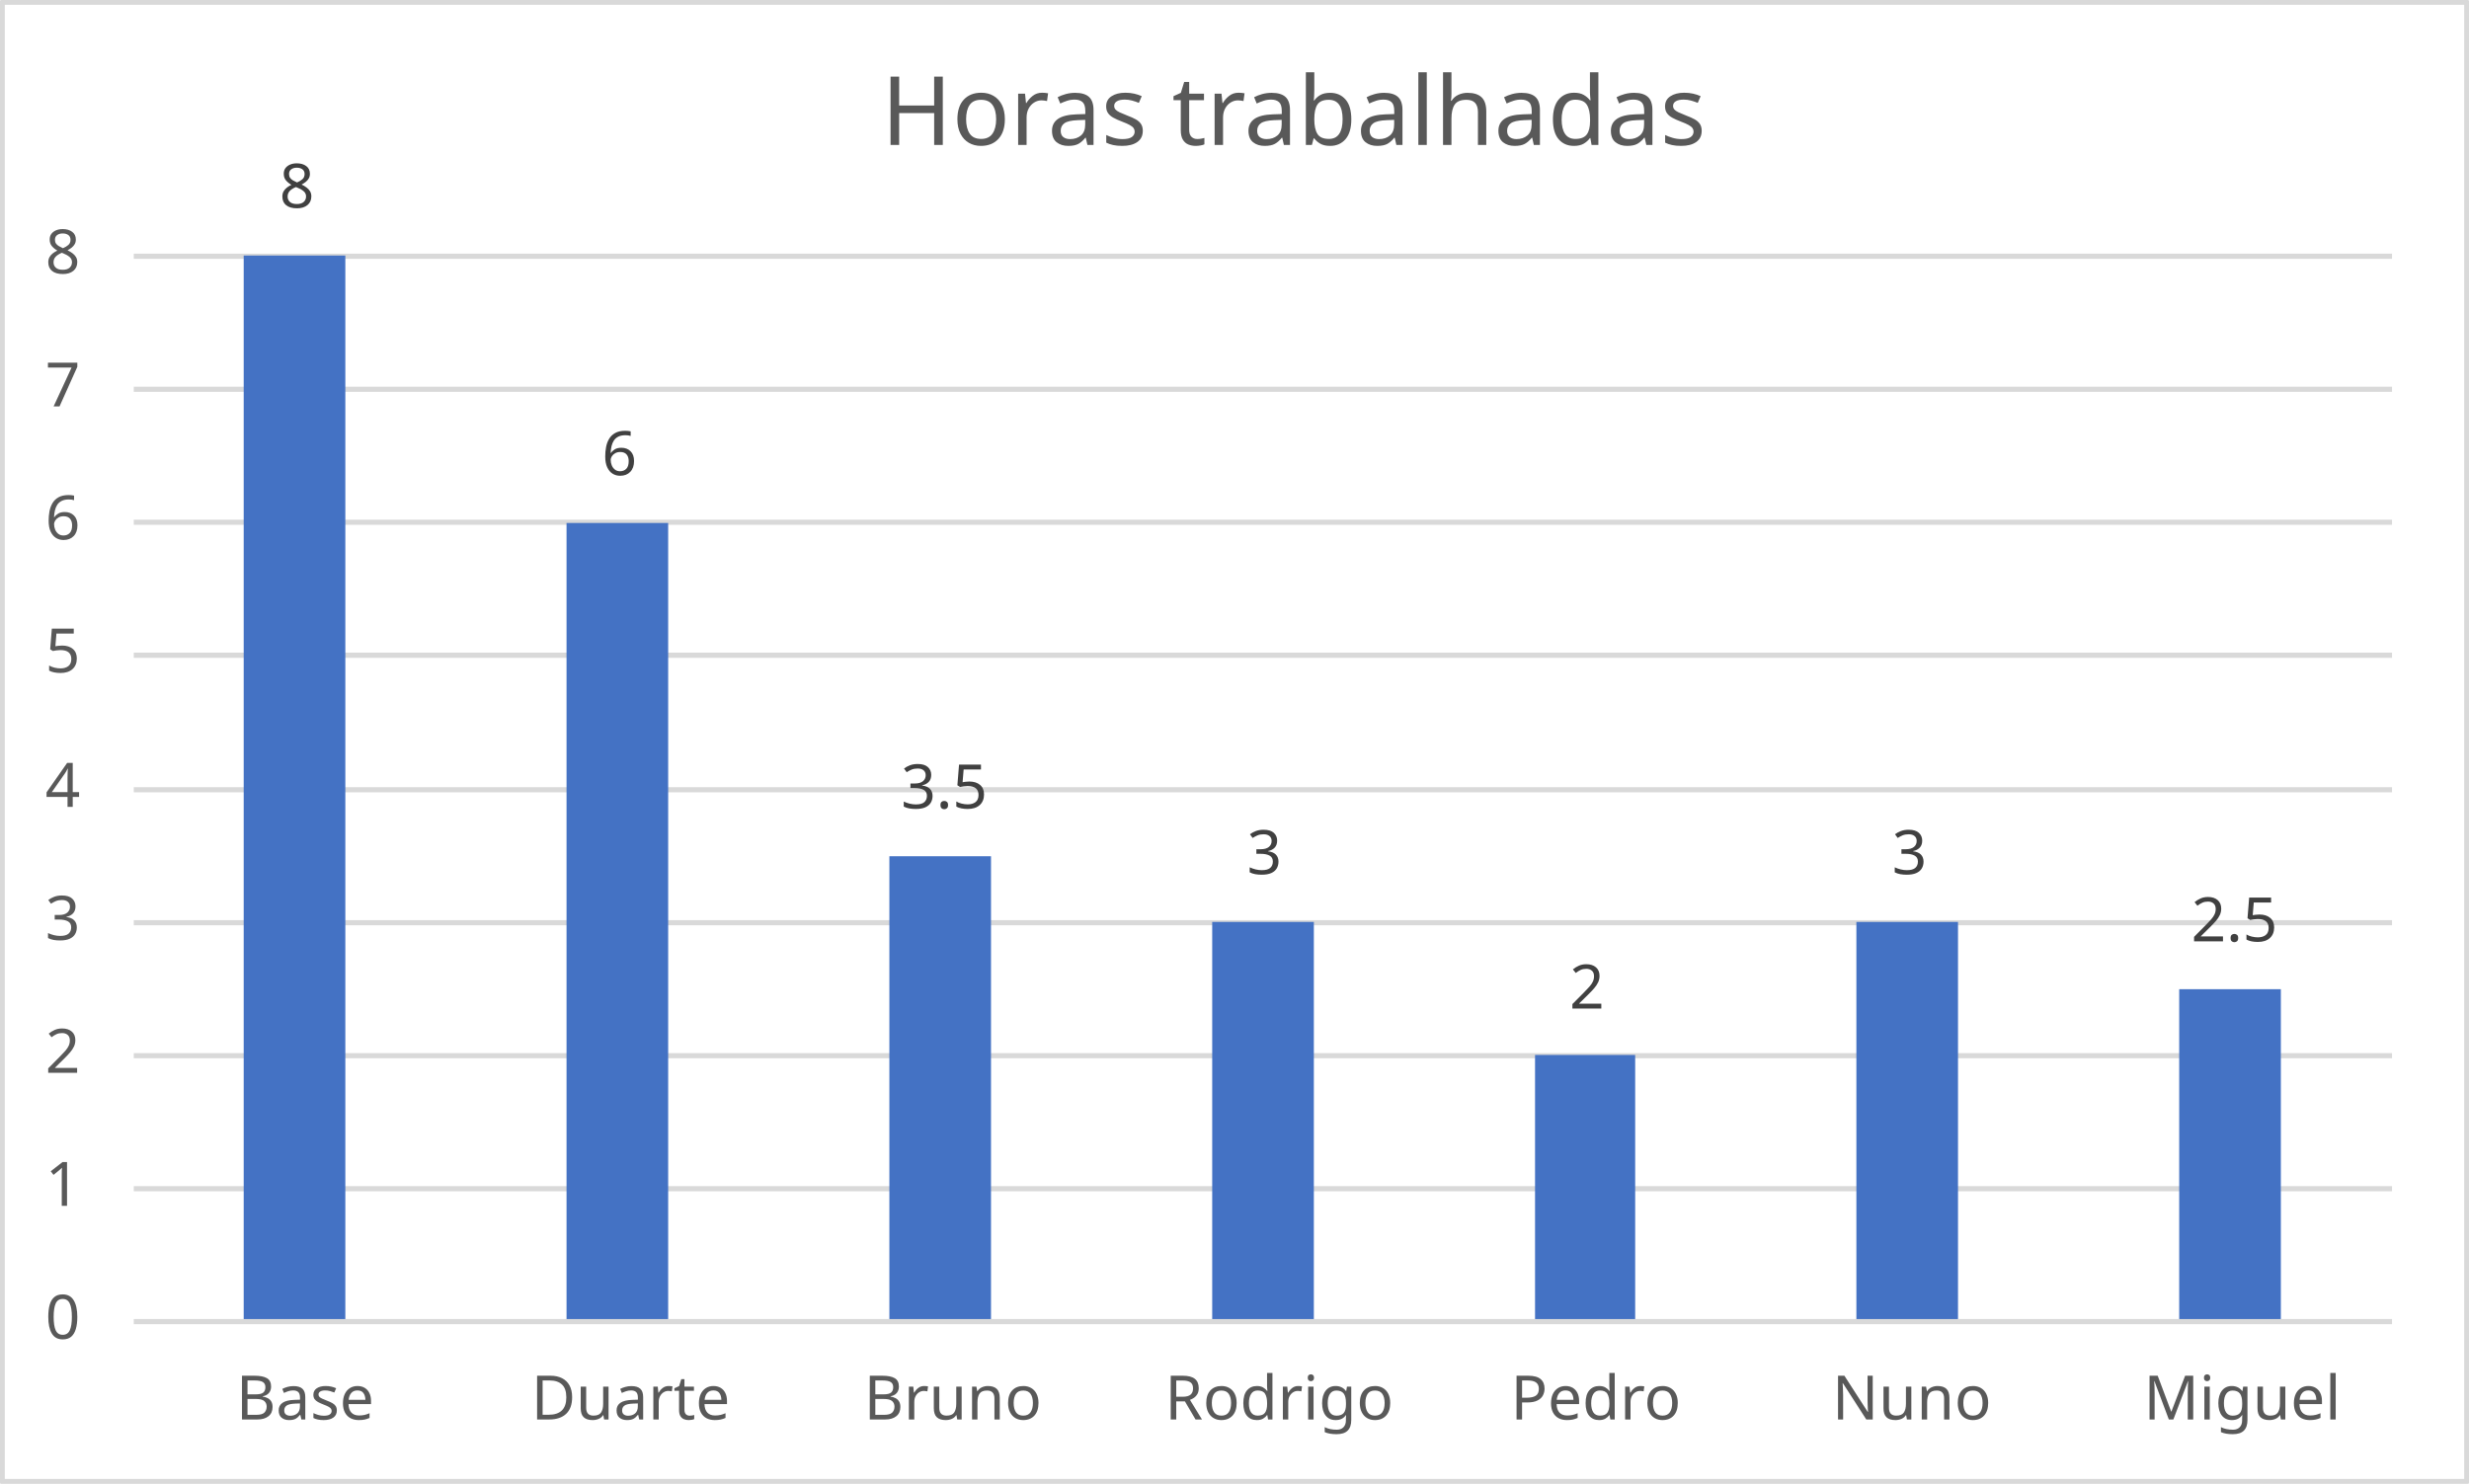
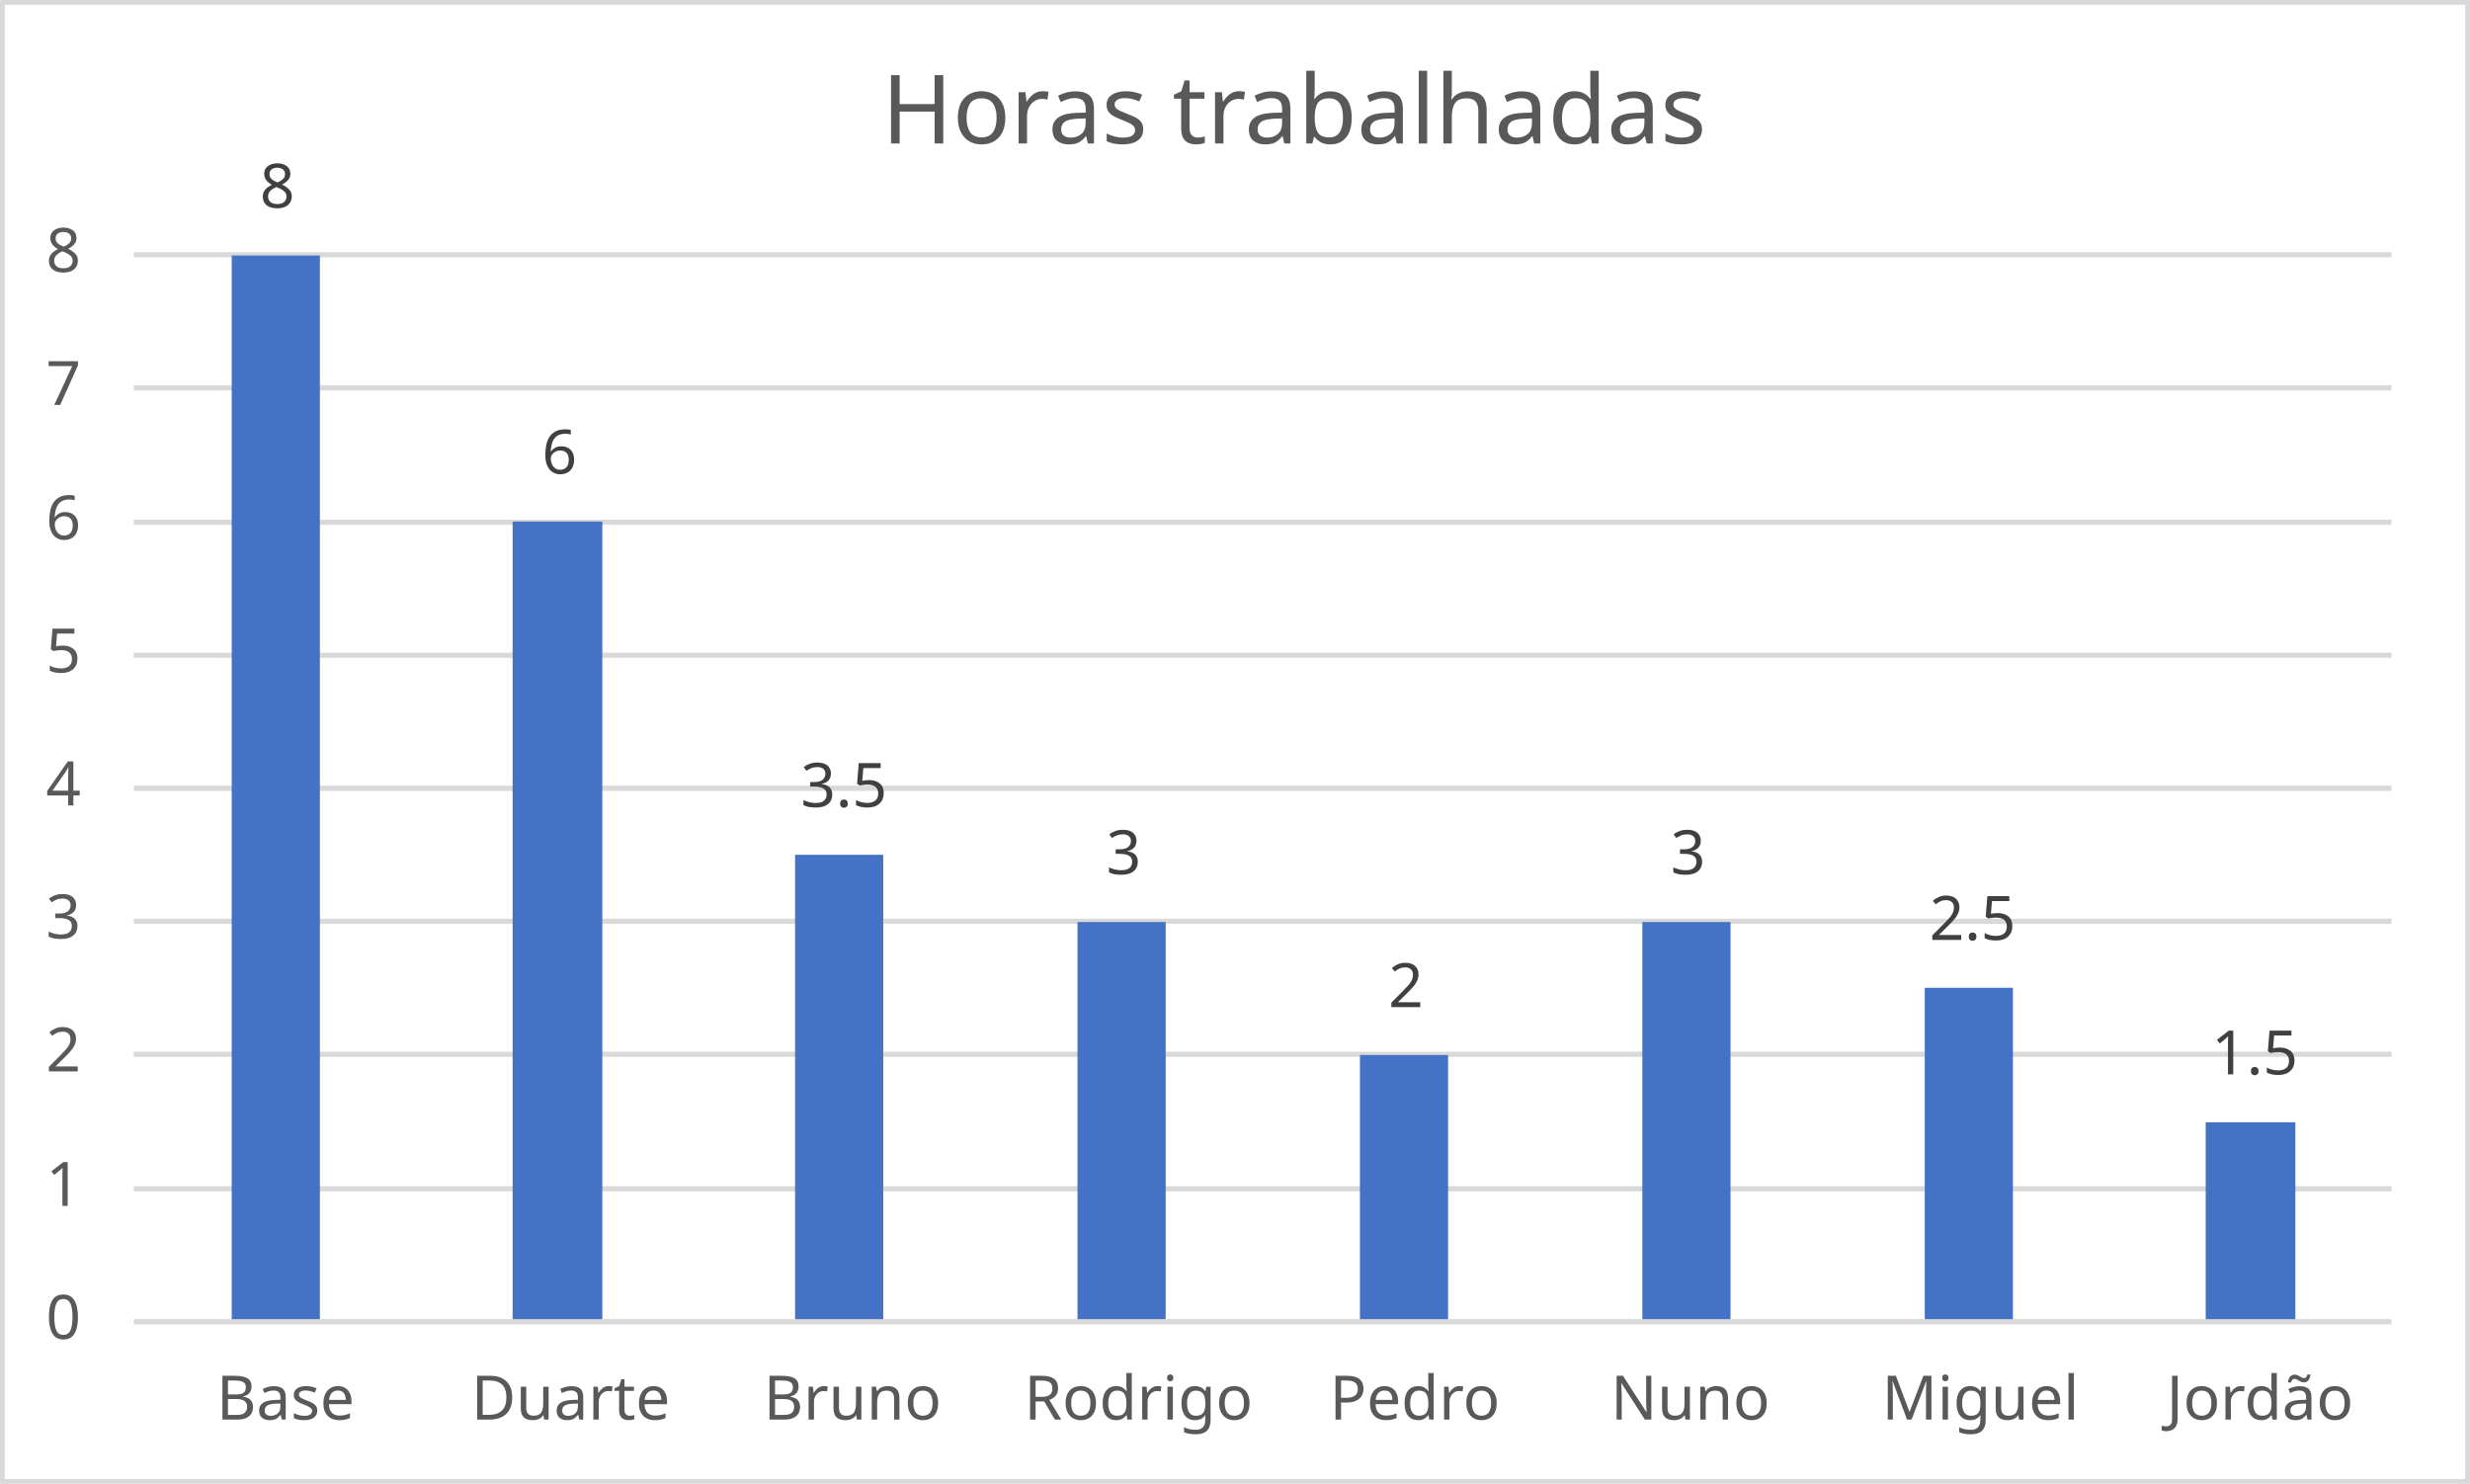
- <svg xmlns="http://www.w3.org/2000/svg" width="1652" height="993" xml:space="preserve" overflow="hidden">
+ <svg xmlns="http://www.w3.org/2000/svg" width="1653" height="993" xml:space="preserve" overflow="hidden">
  <defs>
    <clipPath id="clip0">
-       <rect x="1732" y="425" width="1652" height="993" />
+       <rect x="2131" y="286" width="1653" height="993" />
    </clipPath>
    <clipPath id="clip1">
-       <rect x="1732" y="426" width="1650" height="990" />
+       <rect x="2131" y="286" width="1650" height="990" />
    </clipPath>
    <clipPath id="clip2">
-       <rect x="1821" y="596" width="1514" height="717" />
+       <rect x="2220" y="456" width="1514" height="717" />
    </clipPath>
    <clipPath id="clip3">
-       <rect x="1732" y="426" width="1650" height="990" />
+       <rect x="2131" y="286" width="1650" height="990" />
    </clipPath>
    <clipPath id="clip4">
-       <rect x="1732" y="426" width="1650" height="990" />
+       <rect x="2131" y="286" width="1650" height="990" />
    </clipPath>
    <clipPath id="clip5">
-       <rect x="1732" y="426" width="1650" height="990" />
+       <rect x="2131" y="286" width="1650" height="990" />
    </clipPath>
    <clipPath id="clip6">
-       <rect x="1732" y="426" width="1650" height="990" />
+       <rect x="2131" y="286" width="1650" height="990" />
    </clipPath>
    <clipPath id="clip7">
-       <rect x="1732" y="426" width="1650" height="990" />
+       <rect x="2131" y="286" width="1650" height="990" />
    </clipPath>
    <clipPath id="clip8">
-       <rect x="1732" y="426" width="1650" height="990" />
+       <rect x="2131" y="286" width="1650" height="990" />
    </clipPath>
    <clipPath id="clip9">
-       <rect x="1732" y="426" width="1650" height="990" />
+       <rect x="2131" y="286" width="1650" height="990" />
    </clipPath>
    <clipPath id="clip10">
-       <rect x="1732" y="426" width="1650" height="990" />
+       <rect x="2131" y="286" width="1650" height="990" />
    </clipPath>
    <clipPath id="clip11">
-       <rect x="1732" y="426" width="1650" height="990" />
+       <rect x="2131" y="286" width="1650" height="990" />
    </clipPath>
    <clipPath id="clip12">
-       <rect x="1732" y="426" width="1650" height="990" />
+       <rect x="2131" y="286" width="1650" height="990" />
    </clipPath>
    <clipPath id="clip13">
-       <rect x="1732" y="426" width="1650" height="990" />
+       <rect x="2131" y="286" width="1650" height="990" />
    </clipPath>
    <clipPath id="clip14">
-       <rect x="1732" y="426" width="1650" height="990" />
+       <rect x="2131" y="286" width="1650" height="990" />
    </clipPath>
    <clipPath id="clip15">
-       <rect x="1732" y="426" width="1650" height="990" />
+       <rect x="2131" y="286" width="1650" height="990" />
    </clipPath>
    <clipPath id="clip16">
-       <rect x="1732" y="426" width="1650" height="990" />
+       <rect x="2131" y="286" width="1650" height="990" />
    </clipPath>
    <clipPath id="clip17">
-       <rect x="1732" y="426" width="1650" height="990" />
+       <rect x="2131" y="286" width="1650" height="990" />
    </clipPath>
    <clipPath id="clip18">
-       <rect x="1732" y="426" width="1650" height="990" />
+       <rect x="2131" y="286" width="1650" height="990" />
    </clipPath>
    <clipPath id="clip19">
-       <rect x="1732" y="426" width="1650" height="990" />
+       <rect x="2131" y="286" width="1650" height="990" />
    </clipPath>
    <clipPath id="clip20">
-       <rect x="1732" y="426" width="1650" height="990" />
+       <rect x="2131" y="286" width="1650" height="990" />
    </clipPath>
    <clipPath id="clip21">
-       <rect x="1732" y="426" width="1650" height="990" />
+       <rect x="2131" y="286" width="1650" height="990" />
    </clipPath>
    <clipPath id="clip22">
-       <rect x="1732" y="426" width="1650" height="990" />
+       <rect x="2131" y="286" width="1650" height="990" />
    </clipPath>
    <clipPath id="clip23">
-       <rect x="1732" y="426" width="1650" height="990" />
+       <rect x="2131" y="286" width="1650" height="990" />
    </clipPath>
    <clipPath id="clip24">
-       <rect x="1732" y="426" width="1650" height="990" />
+       <rect x="2131" y="286" width="1650" height="990" />
    </clipPath>
    <clipPath id="clip25">
-       <rect x="1732" y="426" width="1650" height="990" />
+       <rect x="2131" y="286" width="1650" height="990" />
    </clipPath>
    <clipPath id="clip26">
-       <rect x="1732" y="426" width="1650" height="990" />
+       <rect x="2131" y="286" width="1650" height="990" />
    </clipPath>
    <clipPath id="clip27">
-       <rect x="1732" y="426" width="1650" height="990" />
+       <rect x="2131" y="286" width="1650" height="990" />
+     </clipPath>
+     <clipPath id="clip28">
+       <rect x="2131" y="286" width="1650" height="990" />
+     </clipPath>
+     <clipPath id="clip29">
+       <rect x="2131" y="286" width="1650" height="990" />
    </clipPath>
  </defs>
-   <g clip-path="url(#clip0)" transform="translate(-1732 -425)">
-     <rect x="1733" y="426" width="1649" height="990" fill="#FFFFFF" />
+   <g clip-path="url(#clip0)" transform="translate(-2131 -286)">
+     <rect x="2132" y="287" width="1650" height="990" fill="#FFFFFF" />
    <g clip-path="url(#clip1)">
-       <path d="M1821.5 1220.54 3332.5 1220.54M1821.5 1131.54 3332.5 1131.54M1821.5 1042.53 3332.5 1042.53M1821.5 953.531 3332.5 953.531M1821.5 863.528 3332.5 863.528M1821.5 774.526 3332.5 774.526M1821.5 685.523 3332.5 685.523M1821.5 596.5 3332.5 596.5" stroke="#D9D9D9" stroke-width="3.438" stroke-linejoin="round" stroke-miterlimit="10" fill="none" />
+       <path d="M2220.5 1081.54 3731.5 1081.54M2220.5 991.533 3731.5 991.533M2220.5 902.53 3731.5 902.53M2220.5 813.527 3731.5 813.527M2220.5 724.524 3731.5 724.524M2220.5 635.521 3731.5 635.521M2220.5 545.518 3731.5 545.518M2220.5 456.5 3731.5 456.5" stroke="#D9D9D9" stroke-width="3.438" stroke-linejoin="round" stroke-miterlimit="10" fill="none" />
    </g>
    <g clip-path="url(#clip2)">
-       <path d="M1895.06 596 1963.06 596 1963.06 1310 1895.06 1310ZM2111.07 775.025 2179.07 775.025 2179.07 1310 2111.07 1310ZM2327.08 998.033 2395.08 998.033 2395.08 1310 2327.08 1310ZM2543.08 1042.03 2611.09 1042.03 2611.09 1310 2543.08 1310ZM2759.09 1131.04 2826.09 1131.04 2826.09 1310 2759.09 1310ZM2974.1 1042.03 3042.1 1042.03 3042.1 1310 2974.1 1310ZM3190.1 1087.04 3258.11 1087.04 3258.11 1310 3190.1 1310Z" fill="#4472C4" />
+       <path d="M2286.07 457 2345.08 457 2345.08 1170 2286.07 1170ZM2474.08 635.021 2534.08 635.021 2534.08 1170 2474.08 1170ZM2663.09 858.028 2722.09 858.028 2722.09 1170 2663.09 1170ZM2852.09 903.03 2911.1 903.03 2911.1 1170 2852.09 1170ZM3041.1 992.033 3100.1 992.033 3100.1 1170 3041.1 1170ZM3230.11 903.03 3289.11 903.03 3289.11 1170 3230.11 1170ZM3419.11 947.031 3478.11 947.031 3478.11 1170 3419.11 1170ZM3607.12 1037.03 3667.12 1037.03 3667.12 1170 3607.12 1170Z" fill="#4472C4" />
    </g>
    <g clip-path="url(#clip3)">
-       <path d="M1821.5 1309.5 3332.5 1309.5" stroke="#D9D9D9" stroke-width="3.438" stroke-linejoin="round" stroke-miterlimit="10" fill="none" fill-rule="evenodd" />
+       <path d="M2220.5 1170.5 3731.5 1170.5" stroke="#D9D9D9" stroke-width="3.438" stroke-linejoin="round" stroke-miterlimit="10" fill="none" fill-rule="evenodd" />
    </g>
    <g clip-path="url(#clip4)">
-       <text fill="#404040" font-family="Calibri,Calibri_MSFontService,sans-serif" font-weight="400" font-size="41" transform="matrix(1 0 0 1 1918.91 564)">8</text>
+       <text fill="#404040" font-family="Calibri,Calibri_MSFontService,sans-serif" font-weight="400" font-size="41" transform="matrix(1 0 0 1 2304.86 425)">8</text>
    </g>
    <g clip-path="url(#clip5)">
-       <text fill="#404040" font-family="Calibri,Calibri_MSFontService,sans-serif" font-weight="400" font-size="41" transform="matrix(1 0 0 1 2134.71 743)">6</text>
+       <text fill="#404040" font-family="Calibri,Calibri_MSFontService,sans-serif" font-weight="400" font-size="41" transform="matrix(1 0 0 1 2493.69 603)">6</text>
    </g>
    <g clip-path="url(#clip6)">
-       <text fill="#404040" font-family="Calibri,Calibri_MSFontService,sans-serif" font-weight="400" font-size="41" transform="matrix(1 0 0 1 2334.86 966)">3.5</text>
+       <text fill="#404040" font-family="Calibri,Calibri_MSFontService,sans-serif" font-weight="400" font-size="41" transform="matrix(1 0 0 1 2666.86 826)">3.5</text>
    </g>
    <g clip-path="url(#clip7)">
-       <text fill="#404040" font-family="Calibri,Calibri_MSFontService,sans-serif" font-weight="400" font-size="41" transform="matrix(1 0 0 1 2566.32 1010)">3</text>
+       <text fill="#404040" font-family="Calibri,Calibri_MSFontService,sans-serif" font-weight="400" font-size="41" transform="matrix(1 0 0 1 2871.34 871)">3</text>
    </g>
    <g clip-path="url(#clip8)">
-       <text fill="#404040" font-family="Calibri,Calibri_MSFontService,sans-serif" font-weight="400" font-size="41" transform="matrix(1 0 0 1 2782.12 1100)">2</text>
+       <text fill="#404040" font-family="Calibri,Calibri_MSFontService,sans-serif" font-weight="400" font-size="41" transform="matrix(1 0 0 1 3060.17 960)">2</text>
    </g>
    <g clip-path="url(#clip9)">
-       <text fill="#404040" font-family="Calibri,Calibri_MSFontService,sans-serif" font-weight="400" font-size="41" transform="matrix(1 0 0 1 2997.93 1010)">3</text>
+       <text fill="#404040" font-family="Calibri,Calibri_MSFontService,sans-serif" font-weight="400" font-size="41" transform="matrix(1 0 0 1 3249 871)">3</text>
    </g>
    <g clip-path="url(#clip10)">
-       <text fill="#404040" font-family="Calibri,Calibri_MSFontService,sans-serif" font-weight="400" font-size="41" transform="matrix(1 0 0 1 3198.08 1055)">2.5</text>
+       <text fill="#404040" font-family="Calibri,Calibri_MSFontService,sans-serif" font-weight="400" font-size="41" transform="matrix(1 0 0 1 3422.18 915)">2.5</text>
    </g>
    <g clip-path="url(#clip11)">
-       <text fill="#595959" font-family="Calibri,Calibri_MSFontService,sans-serif" font-weight="400" font-size="41" transform="matrix(1 0 0 1 1762.29 1321)">0</text>
+       <text fill="#404040" font-family="Calibri,Calibri_MSFontService,sans-serif" font-weight="400" font-size="41" transform="matrix(1 0 0 1 3611 1005)">1.5</text>
    </g>
    <g clip-path="url(#clip12)">
-       <text fill="#595959" font-family="Calibri,Calibri_MSFontService,sans-serif" font-weight="400" font-size="41" transform="matrix(1 0 0 1 1762.29 1232)">1</text>
+       <text fill="#595959" font-family="Calibri,Calibri_MSFontService,sans-serif" font-weight="400" font-size="41" transform="matrix(1 0 0 1 2161.73 1182)">0</text>
    </g>
    <g clip-path="url(#clip13)">
-       <text fill="#595959" font-family="Calibri,Calibri_MSFontService,sans-serif" font-weight="400" font-size="41" transform="matrix(1 0 0 1 1762.29 1143)">2</text>
+       <text fill="#595959" font-family="Calibri,Calibri_MSFontService,sans-serif" font-weight="400" font-size="41" transform="matrix(1 0 0 1 2161.73 1093)">1</text>
    </g>
    <g clip-path="url(#clip14)">
-       <text fill="#595959" font-family="Calibri,Calibri_MSFontService,sans-serif" font-weight="400" font-size="41" transform="matrix(1 0 0 1 1762.29 1054)">3</text>
+       <text fill="#595959" font-family="Calibri,Calibri_MSFontService,sans-serif" font-weight="400" font-size="41" transform="matrix(1 0 0 1 2161.73 1003)">2</text>
    </g>
    <g clip-path="url(#clip15)">
-       <text fill="#595959" font-family="Calibri,Calibri_MSFontService,sans-serif" font-weight="400" font-size="41" transform="matrix(1 0 0 1 1762.29 965)">4</text>
+       <text fill="#595959" font-family="Calibri,Calibri_MSFontService,sans-serif" font-weight="400" font-size="41" transform="matrix(1 0 0 1 2161.73 914)">3</text>
    </g>
    <g clip-path="url(#clip16)">
-       <text fill="#595959" font-family="Calibri,Calibri_MSFontService,sans-serif" font-weight="400" font-size="41" transform="matrix(1 0 0 1 1762.29 875)">5</text>
+       <text fill="#595959" font-family="Calibri,Calibri_MSFontService,sans-serif" font-weight="400" font-size="41" transform="matrix(1 0 0 1 2161.73 825)">4</text>
    </g>
    <g clip-path="url(#clip17)">
-       <text fill="#595959" font-family="Calibri,Calibri_MSFontService,sans-serif" font-weight="400" font-size="41" transform="matrix(1 0 0 1 1762.29 786)">6</text>
+       <text fill="#595959" font-family="Calibri,Calibri_MSFontService,sans-serif" font-weight="400" font-size="41" transform="matrix(1 0 0 1 2161.73 736)">5</text>
    </g>
    <g clip-path="url(#clip18)">
-       <text fill="#595959" font-family="Calibri,Calibri_MSFontService,sans-serif" font-weight="400" font-size="41" transform="matrix(1 0 0 1 1762.29 697)">7</text>
+       <text fill="#595959" font-family="Calibri,Calibri_MSFontService,sans-serif" font-weight="400" font-size="41" transform="matrix(1 0 0 1 2161.73 647)">6</text>
    </g>
    <g clip-path="url(#clip19)">
-       <text fill="#595959" font-family="Calibri,Calibri_MSFontService,sans-serif" font-weight="400" font-size="41" transform="matrix(1 0 0 1 1762.29 608)">8</text>
+       <text fill="#595959" font-family="Calibri,Calibri_MSFontService,sans-serif" font-weight="400" font-size="41" transform="matrix(1 0 0 1 2161.73 557)">7</text>
    </g>
    <g clip-path="url(#clip20)">
-       <text fill="#595959" font-family="Calibri,Calibri_MSFontService,sans-serif" font-weight="400" font-size="41" transform="matrix(1 0 0 1 1889.93 1375)">Base</text>
+       <text fill="#595959" font-family="Calibri,Calibri_MSFontService,sans-serif" font-weight="400" font-size="41" transform="matrix(1 0 0 1 2161.73 468)">8</text>
    </g>
    <g clip-path="url(#clip21)">
-       <text fill="#595959" font-family="Calibri,Calibri_MSFontService,sans-serif" font-weight="400" font-size="41" transform="matrix(1 0 0 1 2087.39 1375)">Duarte</text>
+       <text fill="#595959" font-family="Calibri,Calibri_MSFontService,sans-serif" font-weight="400" font-size="41" transform="matrix(1 0 0 1 2275.88 1236)">Base</text>
    </g>
    <g clip-path="url(#clip22)">
-       <text fill="#595959" font-family="Calibri,Calibri_MSFontService,sans-serif" font-weight="400" font-size="41" transform="matrix(1 0 0 1 2310 1375)">Bruno</text>
+       <text fill="#595959" font-family="Calibri,Calibri_MSFontService,sans-serif" font-weight="400" font-size="41" transform="matrix(1 0 0 1 2446.36 1236)">Duarte</text>
    </g>
    <g clip-path="url(#clip23)">
-       <text fill="#595959" font-family="Calibri,Calibri_MSFontService,sans-serif" font-weight="400" font-size="41" transform="matrix(1 0 0 1 2511.35 1375)">Rodrigo</text>
+       <text fill="#595959" font-family="Calibri,Calibri_MSFontService,sans-serif" font-weight="400" font-size="41" transform="matrix(1 0 0 1 2642 1236)">Bruno</text>
    </g>
    <g clip-path="url(#clip24)">
-       <text fill="#595959" font-family="Calibri,Calibri_MSFontService,sans-serif" font-weight="400" font-size="41" transform="matrix(1 0 0 1 2742.74 1375)">Pedro</text>
+       <text fill="#595959" font-family="Calibri,Calibri_MSFontService,sans-serif" font-weight="400" font-size="41" transform="matrix(1 0 0 1 2816.38 1236)">Rodrigo</text>
    </g>
    <g clip-path="url(#clip25)">
-       <text fill="#595959" font-family="Calibri,Calibri_MSFontService,sans-serif" font-weight="400" font-size="41" transform="matrix(1 0 0 1 2957.85 1375)">Nuno</text>
+       <text fill="#595959" font-family="Calibri,Calibri_MSFontService,sans-serif" font-weight="400" font-size="41" transform="matrix(1 0 0 1 3020.79 1236)">Pedro</text>
    </g>
    <g clip-path="url(#clip26)">
-       <text fill="#595959" font-family="Calibri,Calibri_MSFontService,sans-serif" font-weight="400" font-size="41" transform="matrix(1 0 0 1 3166.27 1375)">Miguel</text>
+       <text fill="#595959" font-family="Calibri,Calibri_MSFontService,sans-serif" font-weight="400" font-size="41" transform="matrix(1 0 0 1 3208.92 1236)">Nuno</text>
    </g>
    <g clip-path="url(#clip27)">
-       <text fill="#595959" font-family="Calibri,Calibri_MSFontService,sans-serif" font-weight="400" font-size="64" transform="matrix(1 0 0 1 2321.66 522)">Horas trabalhadas</text>
+       <text fill="#595959" font-family="Calibri,Calibri_MSFontService,sans-serif" font-weight="400" font-size="41" transform="matrix(1 0 0 1 3390.37 1236)">Miguel</text>
    </g>
-     <rect x="1733.5" y="426.5" width="1649" height="990" stroke="#D9D9D9" stroke-width="3.438" stroke-linejoin="round" stroke-miterlimit="10" fill="none" />
+     <g clip-path="url(#clip28)">
+       <text fill="#595959" font-family="Calibri,Calibri_MSFontService,sans-serif" font-weight="400" font-size="41" transform="matrix(1 0 0 1 3580.87 1236)">Jordão</text>
+     </g>
+     <g clip-path="url(#clip29)">
+       <text fill="#595959" font-family="Calibri,Calibri_MSFontService,sans-serif" font-weight="400" font-size="64" transform="matrix(1 0 0 1 2721.1 382)">Horas trabalhadas</text>
+     </g>
+     <rect x="2132.5" y="287.5" width="1650" height="990" stroke="#D9D9D9" stroke-width="3.438" stroke-linejoin="round" stroke-miterlimit="10" fill="none" />
  </g>
</svg>
